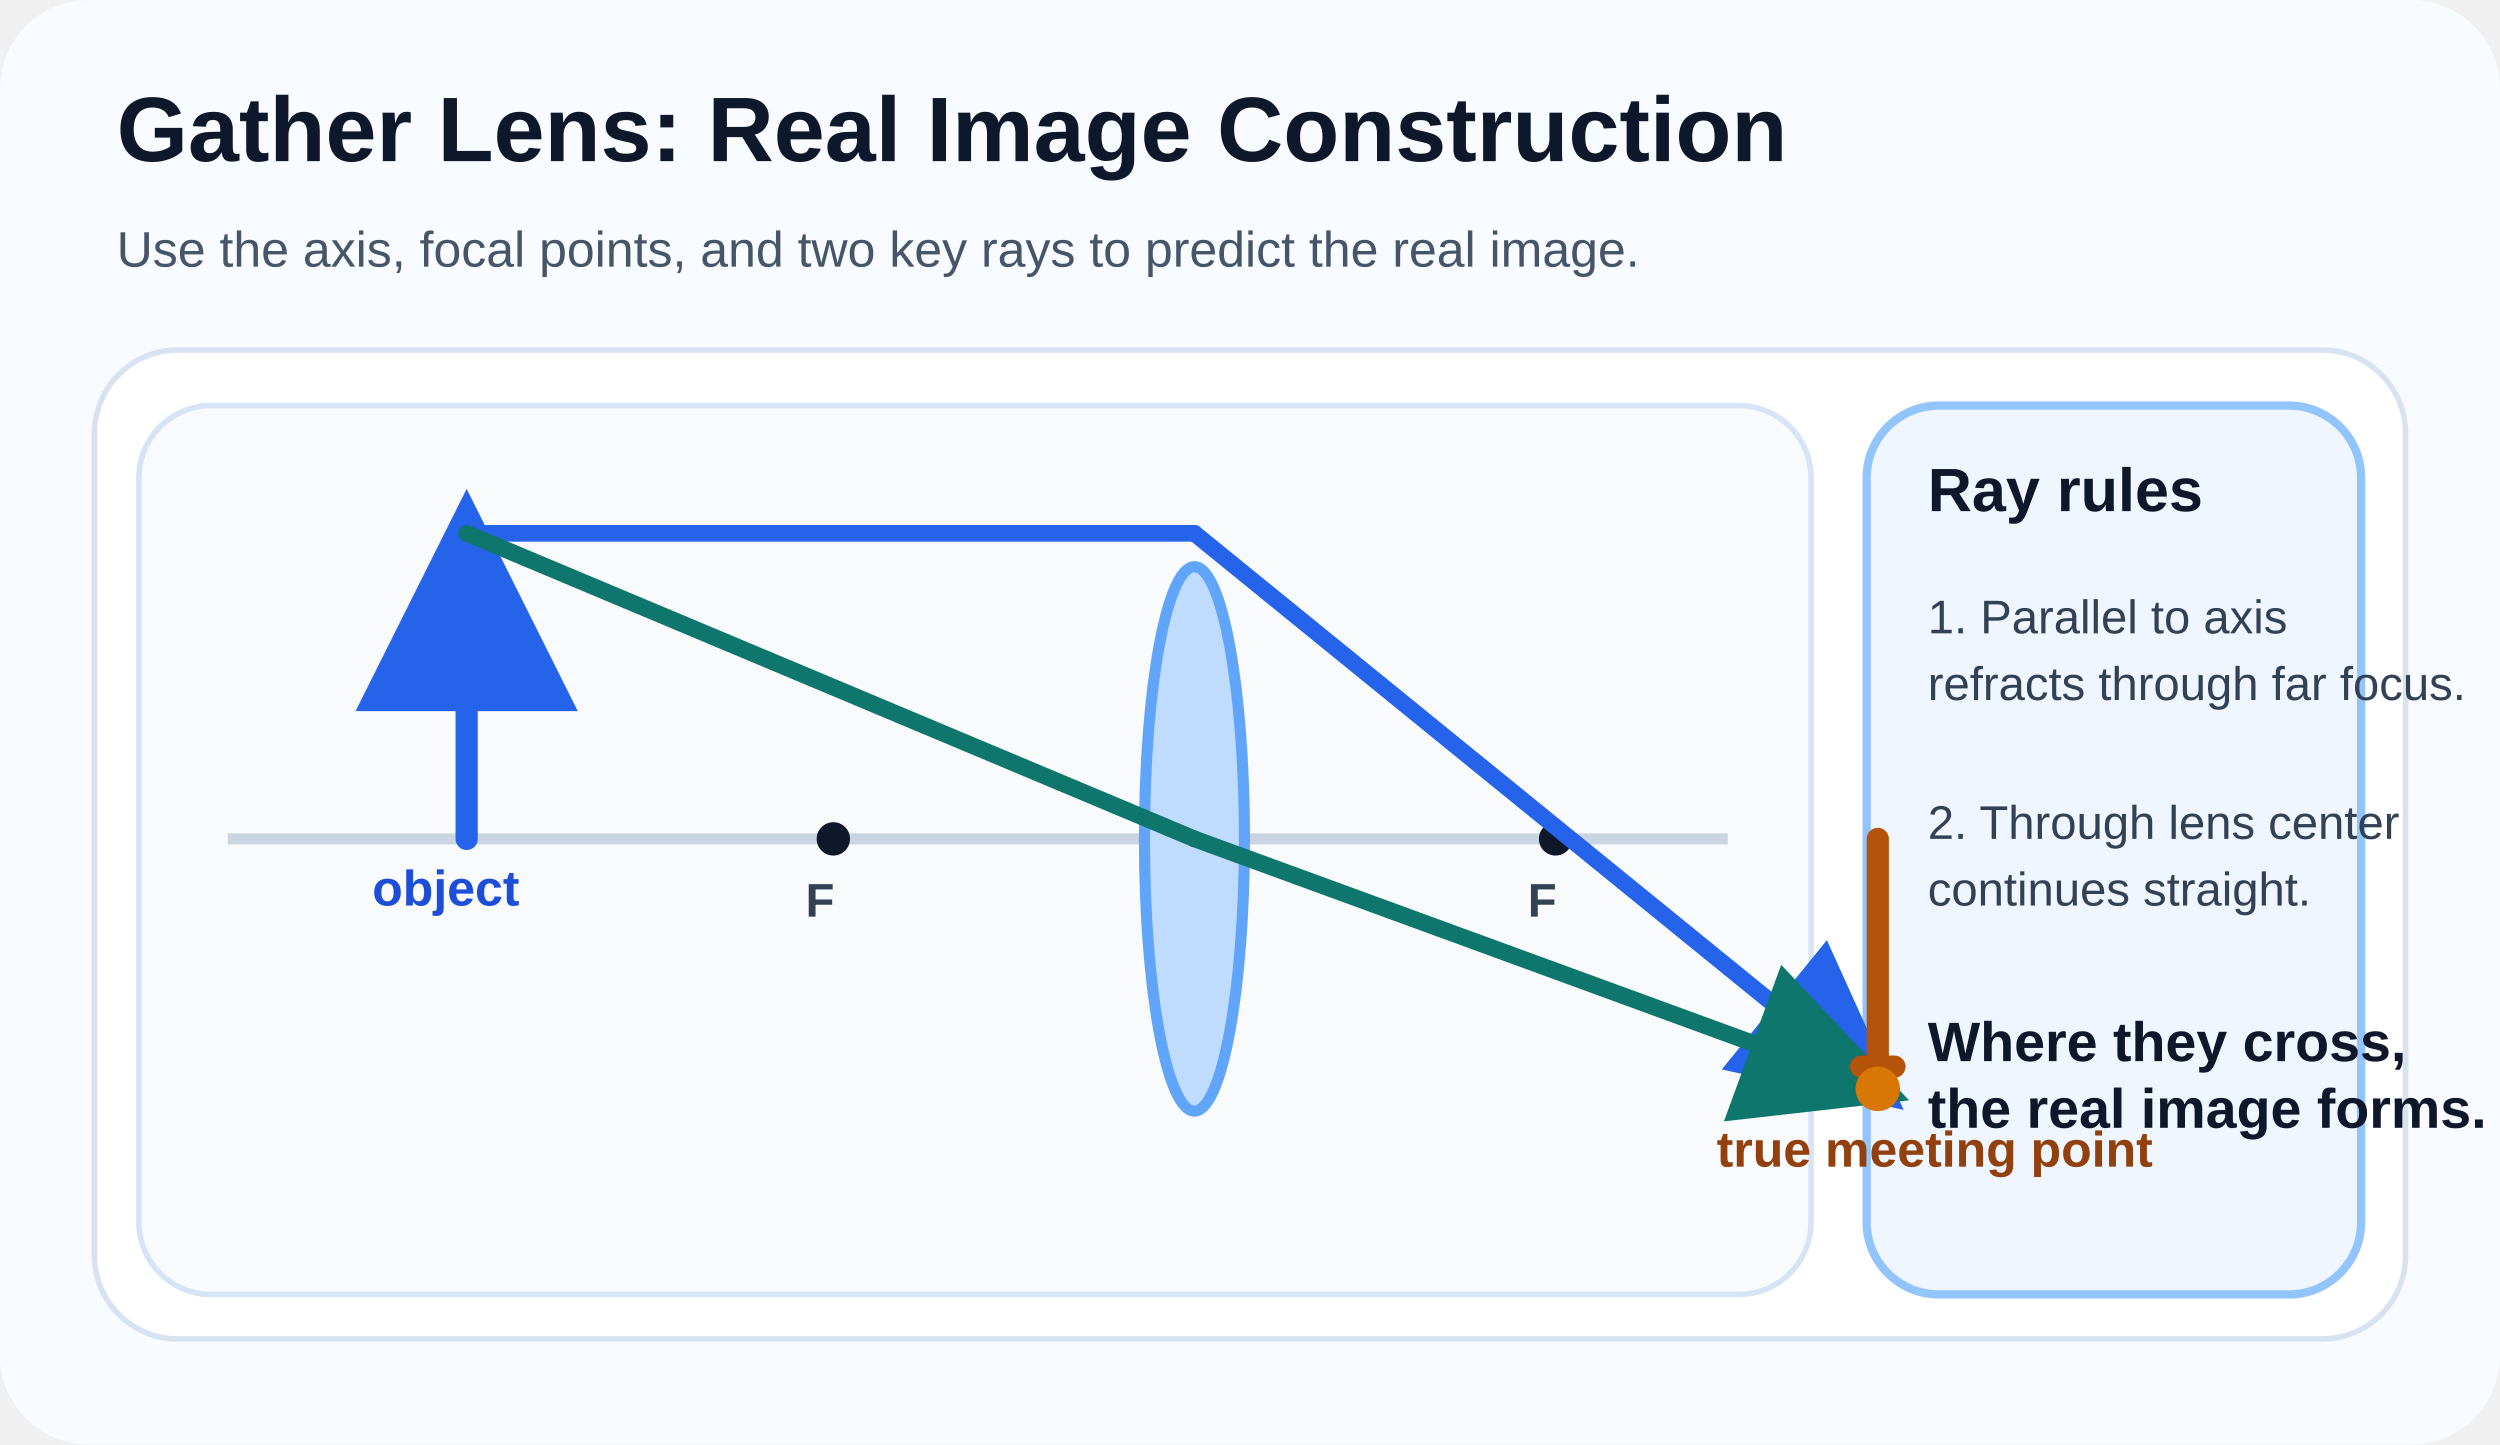
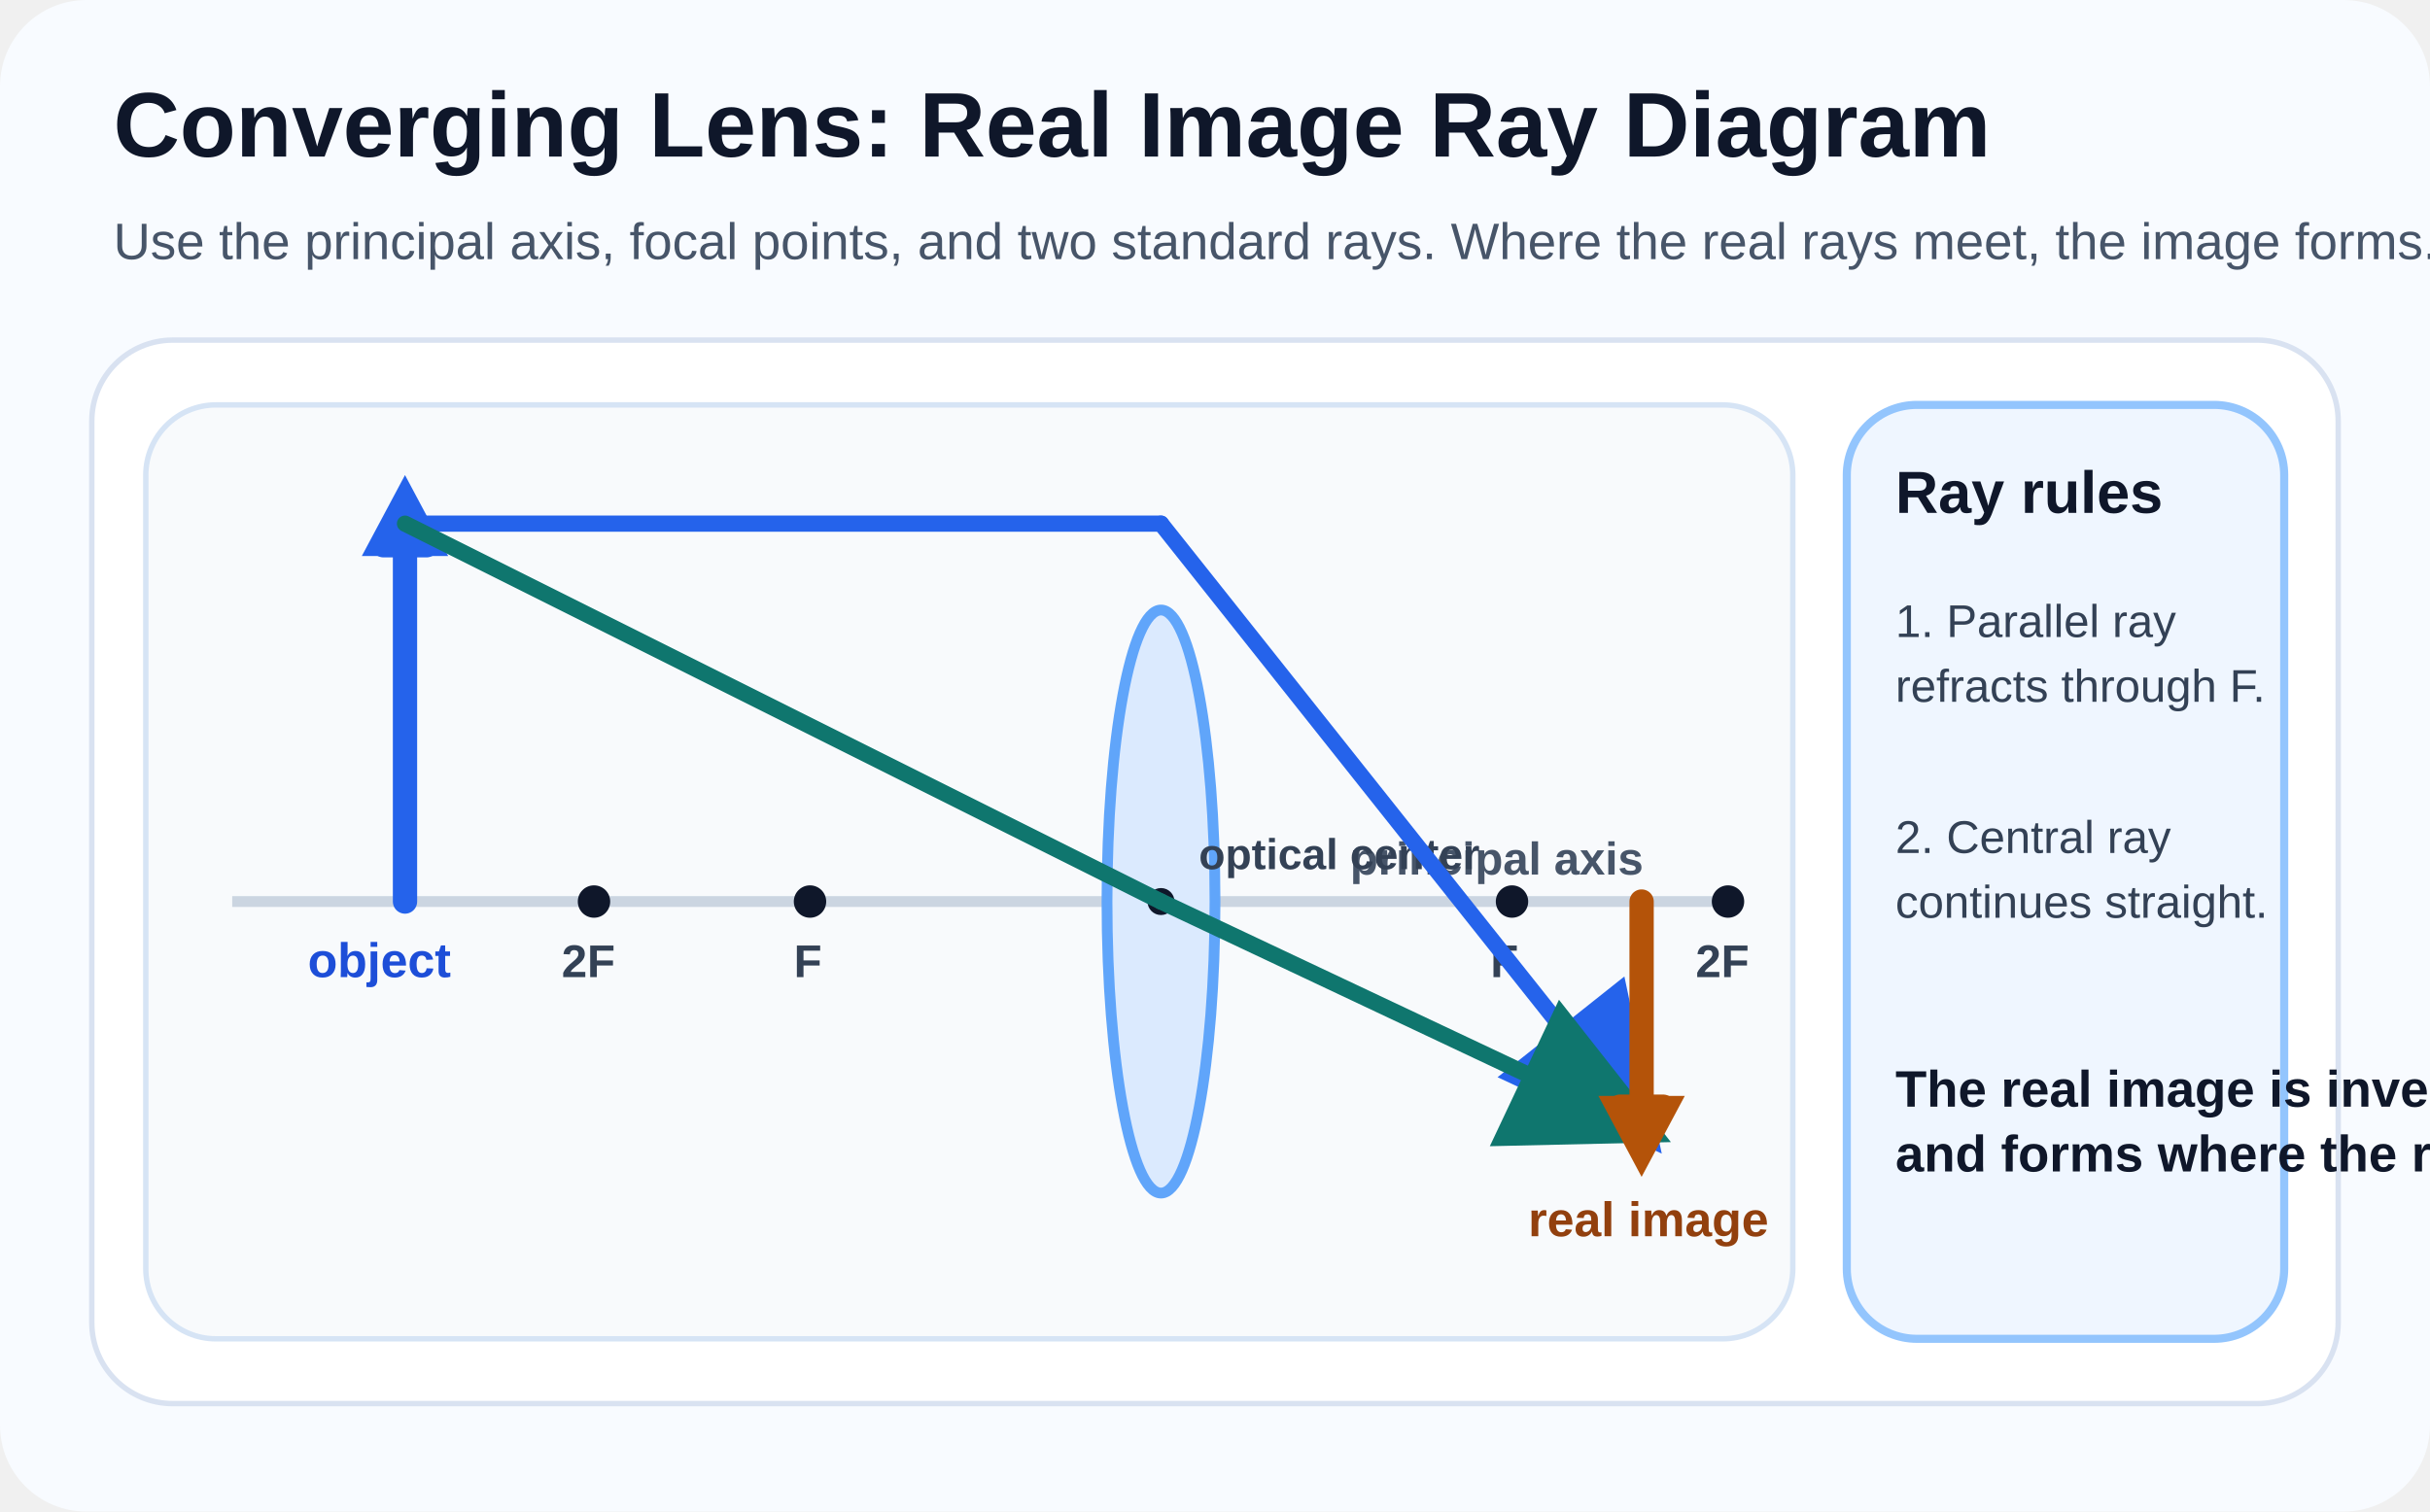
- <svg xmlns="http://www.w3.org/2000/svg" width="900" height="520" viewBox="0 0 900 520" fill="none">
+ <svg xmlns="http://www.w3.org/2000/svg" width="900" height="560" viewBox="0 0 900 560" fill="none">
  <defs>
    <marker id="gather-blue-arrow" markerWidth="10" markerHeight="10" refX="8" refY="5" orient="auto">
      <path d="M0 0 L10 5 L0 10 Z" fill="#2563EB" />
    </marker>
    <marker id="gather-green-arrow" markerWidth="10" markerHeight="10" refX="8" refY="5" orient="auto">
      <path d="M0 0 L10 5 L0 10 Z" fill="#0F766E" />
    </marker>
  </defs>
-   <rect width="900" height="520" rx="32" fill="#F8FBFF" />
+   <rect width="900" height="560" rx="32" fill="#F8FBFF" />
  <g font-family="Segoe UI, Arial, sans-serif">
-     <text x="42" y="58" fill="#0F172A" font-size="33" font-weight="700">Gather Lens: Real Image Construction</text>
-     <text x="42" y="96" fill="#475569" font-size="18">Use the axis, focal points, and two key rays to predict the real image.</text>
-     <rect x="34" y="126" width="832" height="356" rx="30" fill="#FFFFFF" stroke="#D9E2F1" stroke-width="2" />
-     <rect x="50" y="146" width="602" height="320" rx="26" fill="#F8FAFC" stroke="#D6E4F5" stroke-width="2" />
-     <rect x="672" y="146" width="178" height="320" rx="26" fill="#EFF6FF" stroke="#93C5FD" stroke-width="3" />
-     <line x1="82" y1="302" x2="622" y2="302" stroke="#CBD5E1" stroke-width="4" />
-     <ellipse cx="430" cy="302" rx="18" ry="98" fill="#BFDBFE" stroke="#60A5FA" stroke-width="4" />
-     <circle cx="300" cy="302" r="6" fill="#0F172A" />
-     <circle cx="560" cy="302" r="6" fill="#0F172A" />
-     <text x="290" y="330" fill="#334155" font-size="17" font-weight="700">F</text>
-     <text x="550" y="330" fill="#334155" font-size="17" font-weight="700">F</text>
-     <line x1="168" y1="302" x2="168" y2="192" stroke="#2563EB" stroke-width="8" stroke-linecap="round" marker-end="url(#gather-blue-arrow)" />
-     <line x1="162" y1="200" x2="174" y2="200" stroke="#2563EB" stroke-width="8" stroke-linecap="round" />
-     <text x="134" y="326" fill="#1D4ED8" font-size="18" font-weight="700">object</text>
-     <line x1="168" y1="192" x2="430" y2="192" stroke="#2563EB" stroke-width="6" stroke-linecap="round" />
-     <line x1="430" y1="192" x2="676" y2="392" stroke="#2563EB" stroke-width="6" stroke-linecap="round" marker-end="url(#gather-blue-arrow)" />
-     <line x1="168" y1="192" x2="430" y2="302" stroke="#0F766E" stroke-width="6" stroke-linecap="round" />
-     <line x1="430" y1="302" x2="676" y2="392" stroke="#0F766E" stroke-width="6" stroke-linecap="round" marker-end="url(#gather-green-arrow)" />
-     <line x1="676" y1="302" x2="676" y2="392" stroke="#B45309" stroke-width="8" stroke-linecap="round" />
-     <line x1="670" y1="384" x2="682" y2="384" stroke="#B45309" stroke-width="8" stroke-linecap="round" />
-     <circle cx="676" cy="392" r="8" fill="#D97706" />
-     <text x="618" y="420" fill="#92400E" font-size="18" font-weight="700">true meeting point</text>
-     <text x="694" y="184" fill="#0F172A" font-size="22" font-weight="700">Ray rules</text>
-     <text x="694" y="228" fill="#334155" font-size="17">1. Parallel to axis</text>
-     <text x="694" y="252" fill="#334155" font-size="17">refracts through far focus.</text>
-     <text x="694" y="302" fill="#334155" font-size="17">2. Through lens center</text>
-     <text x="694" y="326" fill="#334155" font-size="17">continues straight.</text>
-     <text x="694" y="382" fill="#0F172A" font-size="20" font-weight="700">Where they cross,</text>
-     <text x="694" y="406" fill="#0F172A" font-size="20" font-weight="700">the real image forms.</text>
+     <text x="42" y="58" fill="#0F172A" font-size="34" font-weight="700">Converging Lens: Real Image Ray Diagram</text>
+     <text x="42" y="96" fill="#475569" font-size="19">Use the principal axis, focal points, and two standard rays. Where the real rays meet, the image forms.</text>
+     <rect x="34" y="126" width="832" height="394" rx="30" fill="#FFFFFF" stroke="#D9E2F1" stroke-width="2" />
+     <rect x="54" y="150" width="610" height="346" rx="26" fill="#F8FAFC" stroke="#D6E4F5" stroke-width="2" />
+     <rect x="684" y="150" width="162" height="346" rx="26" fill="#EFF6FF" stroke="#93C5FD" stroke-width="3" />
+     <line x1="86" y1="334" x2="636" y2="334" stroke="#CBD5E1" stroke-width="4" />
+     <text x="500" y="324" fill="#475569" font-size="17" font-weight="600">principal axis</text>
+     <ellipse cx="430" cy="334" rx="20" ry="108" fill="#DBEAFE" stroke="#60A5FA" stroke-width="4" />
+     <circle cx="430" cy="334" r="5" fill="#0F172A" />
+     <text x="444" y="322" fill="#334155" font-size="16" font-weight="700">optical center</text>
+     <circle cx="300" cy="334" r="6" fill="#0F172A" />
+     <circle cx="220" cy="334" r="6" fill="#0F172A" />
+     <circle cx="560" cy="334" r="6" fill="#0F172A" />
+     <circle cx="640" cy="334" r="6" fill="#0F172A" />
+     <text x="294" y="362" fill="#334155" font-size="17" font-weight="700">F</text>
+     <text x="208" y="362" fill="#334155" font-size="17" font-weight="700">2F</text>
+     <text x="552" y="362" fill="#334155" font-size="17" font-weight="700">F</text>
+     <text x="628" y="362" fill="#334155" font-size="17" font-weight="700">2F</text>
+     <line x1="150" y1="334" x2="150" y2="194" stroke="#2563EB" stroke-width="9" stroke-linecap="round" />
+     <line x1="142" y1="202" x2="158" y2="202" stroke="#2563EB" stroke-width="9" stroke-linecap="round" />
+     <polygon points="150,176 134,206 166,206" fill="#2563EB" />
+     <text x="114" y="362" fill="#1D4ED8" font-size="18" font-weight="700">object</text>
+     <line x1="150" y1="194" x2="430" y2="194" stroke="#2563EB" stroke-width="6" stroke-linecap="round" />
+     <line x1="430" y1="194" x2="608" y2="418" stroke="#2563EB" stroke-width="6" stroke-linecap="round" marker-end="url(#gather-blue-arrow)" />
+     <line x1="150" y1="194" x2="430" y2="334" stroke="#0F766E" stroke-width="6" stroke-linecap="round" />
+     <line x1="430" y1="334" x2="608" y2="418" stroke="#0F766E" stroke-width="6" stroke-linecap="round" marker-end="url(#gather-green-arrow)" />
+     <line x1="608" y1="334" x2="608" y2="418" stroke="#B45309" stroke-width="9" stroke-linecap="round" />
+     <line x1="600" y1="410" x2="616" y2="410" stroke="#B45309" stroke-width="9" stroke-linecap="round" />
+     <polygon points="608,436 592,406 624,406" fill="#B45309" />
+     <text x="566" y="458" fill="#92400E" font-size="18" font-weight="700">real image</text>
+     <text x="702" y="190" fill="#0F172A" font-size="22" font-weight="700">Ray rules</text>
+     <text x="702" y="236" fill="#334155" font-size="17">1. Parallel ray</text>
+     <text x="702" y="260" fill="#334155" font-size="17">refracts through F.</text>
+     <text x="702" y="316" fill="#334155" font-size="17">2. Central ray</text>
+     <text x="702" y="340" fill="#334155" font-size="17">continues straight.</text>
+     <text x="702" y="410" fill="#0F172A" font-size="19" font-weight="700">The real image is inverted</text>
+     <text x="702" y="434" fill="#0F172A" font-size="19" font-weight="700">and forms where the rays meet.</text>
  </g>
</svg>
